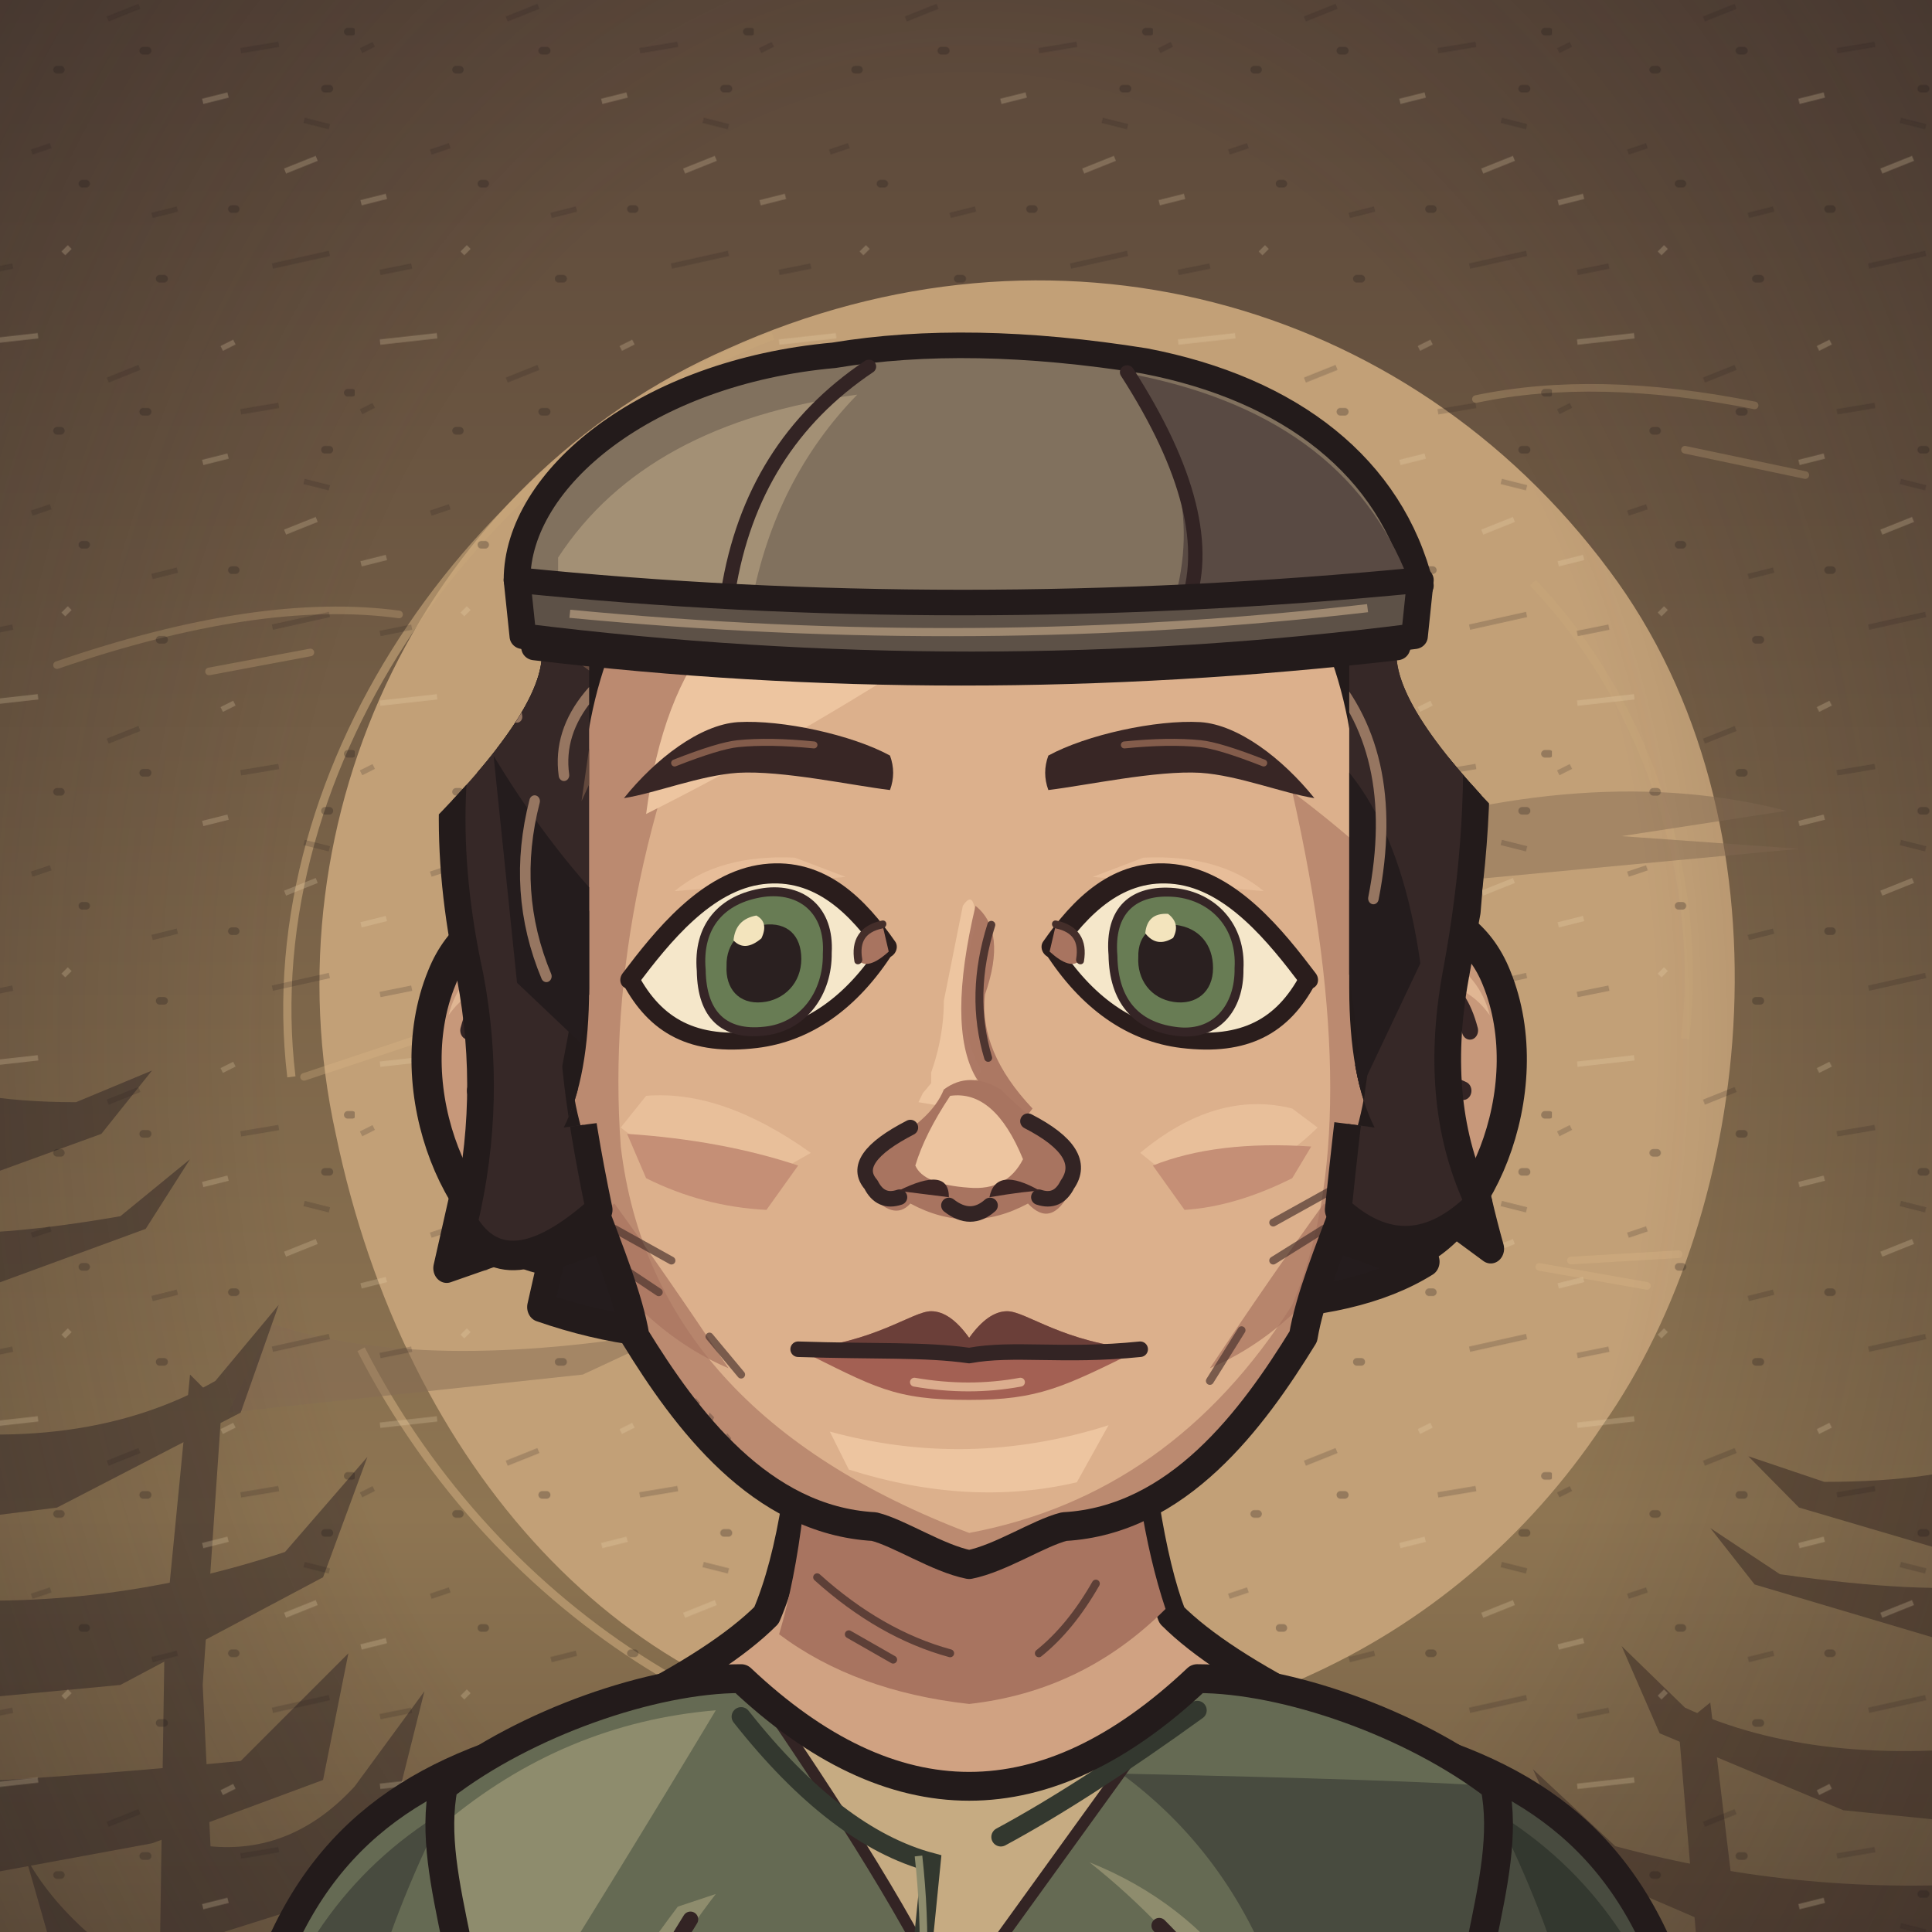
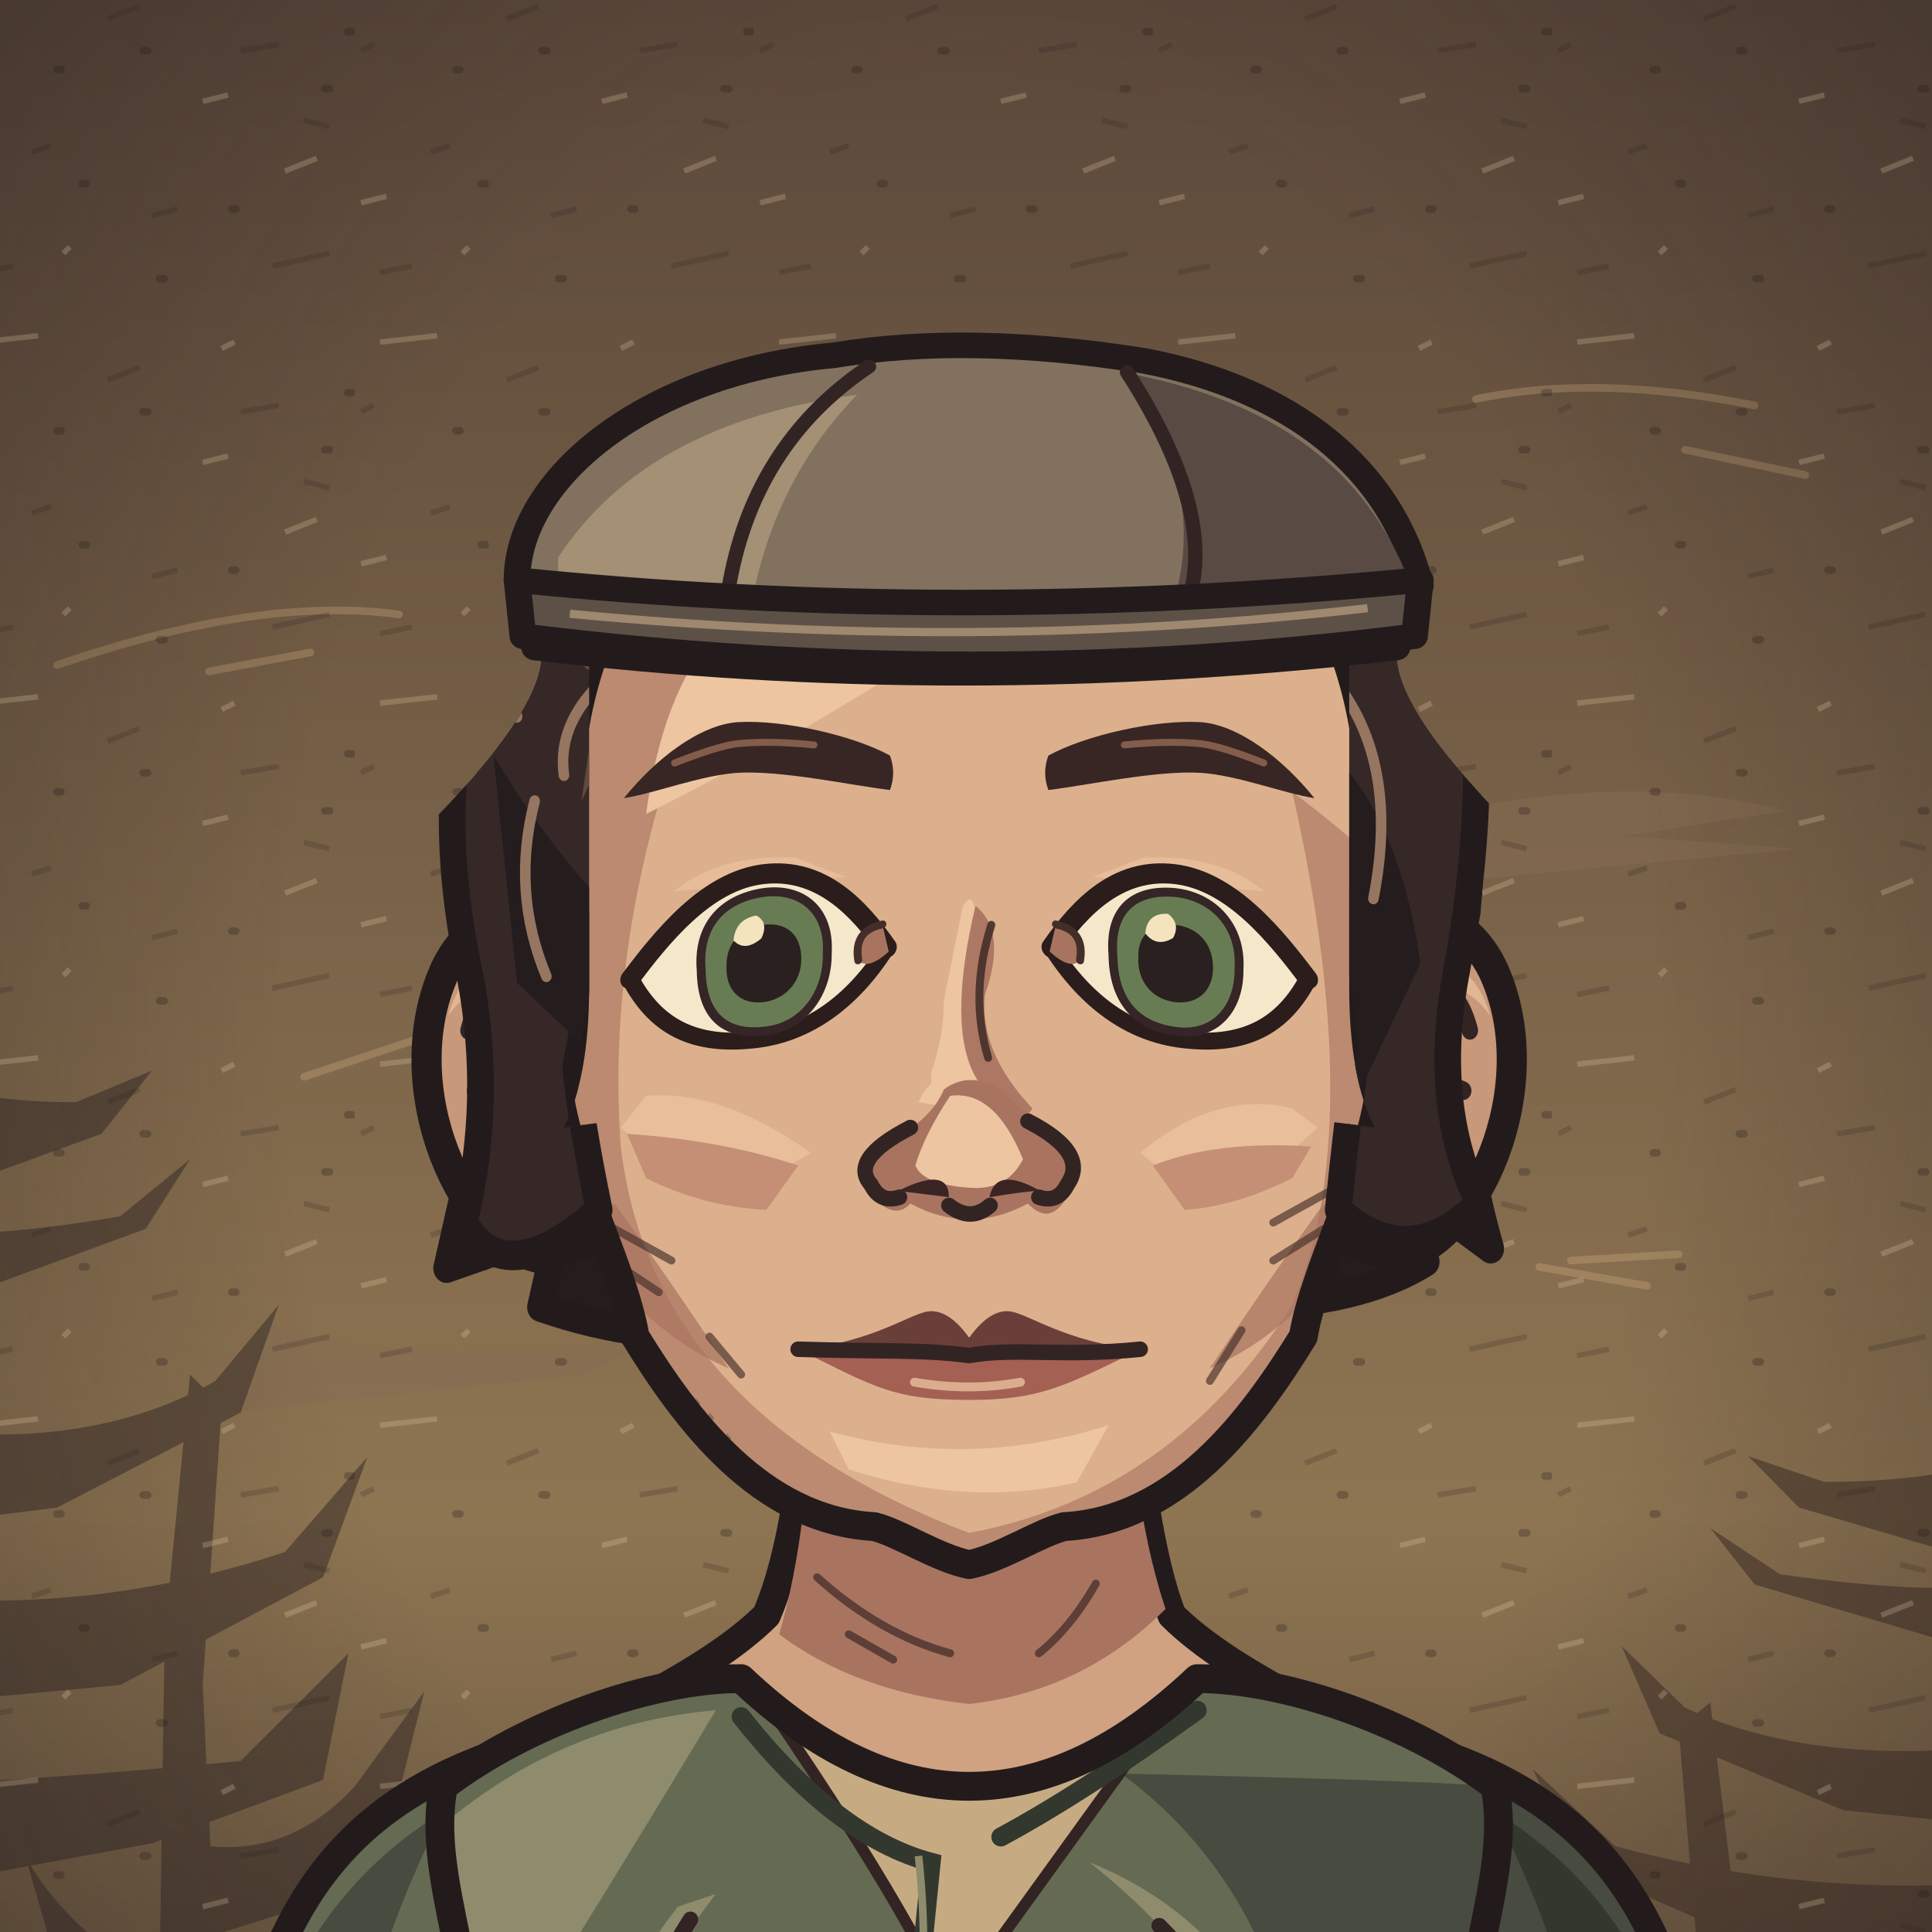
<svg xmlns="http://www.w3.org/2000/svg" xmlns:xlink="http://www.w3.org/1999/xlink" aria-labelledby="title" width="32" height="32" viewBox="7 8 305 305" role="img">
  <defs>
    <style>
      .edge {stroke:#231b1b;stroke-width:4.55;stroke-linecap:round;stroke-linejoin:round}
      .seam {fill:none;stroke:#332424;stroke-width:2.45;stroke-linecap:round;stroke-linejoin:round}
      .etch {fill:none;stroke:#442e2a;stroke-width:1.25;stroke-linecap:round}
      .hair-line {fill:none;stroke:#967661;stroke-width:1.45;stroke-linecap:round}
      .white {fill:#f5e7ca;stroke:#2a1d1c;stroke-width:2.65;stroke-linejoin:round}
      .label {fill:#efdfc1;font:600 20px Georgia,serif}
      .muted {fill:#b8aa96;font:13px 'Segoe UI',sans-serif}
      .section {fill:#dcbb8e;font:600 14px 'Segoe UI',sans-serif}
    </style>
    <linearGradient id="umber" x2="0" y2="1" gradientUnits="objectBoundingBox">
      <stop stop-color="#594639" />
      <stop offset=".56" stop-color="#8e7552" />
      <stop offset="1" stop-color="#3c3029" />
    </linearGradient>
    <linearGradient id="ash" x2="0" y2="1" gradientUnits="objectBoundingBox">
      <stop stop-color="#3b423d" />
      <stop offset=".56" stop-color="#7a7d67" />
      <stop offset="1" stop-color="#242b28" />
    </linearGradient>
    <linearGradient id="rose" x2="0" y2="1" gradientUnits="objectBoundingBox">
      <stop stop-color="#51404a" />
      <stop offset=".56" stop-color="#8a6972" />
      <stop offset="1" stop-color="#372c33" />
    </linearGradient>
    <pattern id="paper-grain" width="63" height="57" patternUnits="userSpaceOnUse">
      <path d="M1 16l2-1m21-4 5-2m16 7 6-1M12 32l3-1m16 11 4-1m20-14 4 1M4 51l5-1m41 0 9-2" fill="none" stroke="#231a1b" stroke-width=".85" opacity=".19" />
      <path d="M4 5l9-1m29 2 2-1M1 40l4-1m12 9 1-1m21-23 4-1m9 12 5-2" fill="none" stroke="#f0dbb5" stroke-width=".85" opacity=".23" />
      <path d="M16 19h.6m13-3h.7m28 6h.7m-39 15h.6m23 4h.6m-12 11h.7m29-39h.7" fill="none" stroke="#21191a" stroke-width="1.2" opacity=".28" stroke-linecap="round" />
    </pattern>
    <pattern id="ink-lines" width="7" height="9" patternUnits="userSpaceOnUse" patternTransform="rotate(28)">
      <path d="M1 -2V10m2.8-8 .6 6m1.9-1v5" stroke="#271d1d" stroke-width=".95" fill="none" opacity=".65" />
    </pattern>
    <radialGradient id="vignette" cx=".5" cy=".39" r=".72">
      <stop offset=".47" stop-color="#20191c" stop-opacity="0" />
      <stop offset="1" stop-color="#20191c" stop-opacity=".48" />
    </radialGradient>
    <g id="firs" fill="currentColor">
      <path d="M10 439Q15 379 12 300L9 220 15 146 15 54 19 80 21 147 28 230 25 326 29 439Z" />
      <path d="M17 169Q27 174 45 174L57 169 49 179 27 187 17 185                M18 194Q29 196 52 192L63 183 56 194 26 205 16 207                M15 225Q46 230 67 218L77 206 71 223 42 238 18 241                M17 252Q48 255 78 245L91 230 84 249 52 266 20 269                M14 282Q40 281 71 278L88 261 84 281 57 291 19 298                M19 312Q43 316 69 310L88 299 84 310 58 322 22 325" />
      <path d="M6 312 0 315V284L11 285M0 266 13 270V250L0 249M0 220 15 221 15 206 0 202                M0 180 16 181V167L0 165M0 141 15 150V138L0 133M0 112 17 127V118L0 104" />
      <path d="M64 440Q55 380 58 324L59 258 63 217 68 222 65 266 68 328 76 440Z                M63 291Q78 294 89 282L100 267 96 283 81 301 62 307                M63 323Q80 323 106 304L98 321 68 339                M63 316Q44 306 37 293L41 307 64 329Z" />
    </g>
    <g id="brambles" fill="none" stroke="currentColor" stroke-linecap="round" stroke-linejoin="round">
      <path stroke-width="3.8" d="M9 440Q13 401 21 380T26 333m-8 57Q39 375 43 352m-28 46Q6 377 0 376M41 440Q41 402 63 385m-20 44q26-6 39-30" />
      <path stroke-width="2" d="M23 364l14-13m-12 4-7-15m20 29 17-4m-15-1 1-11m13 49 2-17m2 14 18-5m-34 32q-12-10-17-10" />
    </g>
    <g id="night-scratches" fill="none" stroke="currentColor" stroke-width="1.2" stroke-linecap="round">
      <path d="M16 113q32-11 54-8m-30 9 16-3m184-40q19-4 44 1m-11 7 19 4                M24 335q33-3 68-16m-44 16 26-4m164-9q31 5 60-3m-39 8 38-3                M27 391q22-6 52-5m168 14q28-8 57-8m-40 11 24-4                M55 178l18-6m177 36 17 3m-12-4 17-1" />
    </g>
    <g id="shirt-setting">
      <rect width="320" height="440" fill="url(#umber)" />
-       <path d="M60 187C49 137 74 84 122 63c51-23 107-8 139 35 30 40 23 101-1 135-24 36-65 54-110 49-44-4-79-42-90-95Z" fill="#c2a077" />
-       <path d="M53 178C47 128 84 78 129 61m-65 160c22 43 65 68 103 66m82-187c19 20 27 48 24 72" fill="none" stroke="#c6a578" stroke-width="1.3" opacity=".65" />
      <path d="M50 217q24 8 64 1l-15 7-56 6m176-90q39-13 70-5l-26 4 28 2-64 6" fill="#856c54" opacity=".5" />
      <use xlink:href="#firs" style="color:#342827" opacity=".52" transform="translate(-26 8)" />
      <use xlink:href="#firs" style="color:#413128" opacity=".58" transform="translate(340 101) scale(-1 .81)" />
      <use xlink:href="#night-scratches" style="color:#dfbb87" opacity=".28" />
      <use xlink:href="#brambles" style="color:#291f22" opacity=".71" />
      <rect width="320" height="440" fill="url(#vignette)" />
      <rect width="320" height="440" fill="url(#paper-grain)" />
    </g>
    <g id="armor-setting">
      <rect width="320" height="440" fill="url(#ash)" />
-       <path d="M48 164c1-51 34-91 83-101 48-11 98 1 130 36 37 39 36 93 8 136-20 30-75 59-121 49-56-12-101-60-100-120Z" fill="#a5a48a" />
-       <path d="M54 144q8-48 53-66m108 5c39 15 61 39 68 68m-44 107q-41 31-93 30" fill="none" stroke="#bec0a0" stroke-width="1.2" opacity=".56" />
      <path d="M42 173q49-4 68 3l-43 6 25 3-49 4m151 35q47 10 104-6l-26 14-62 8Z" fill="#707764" opacity=".48" />
      <use xlink:href="#firs" style="color:#27312c" opacity=".64" transform="translate(-36 30)" />
      <use xlink:href="#firs" style="color:#303833" opacity=".75" transform="translate(324 45) scale(-.86 1.03)" />
      <use xlink:href="#brambles" style="color:#252a27" opacity=".62" transform="translate(319 10) scale(-1 1)" />
      <use xlink:href="#night-scratches" style="color:#d8d8a9" opacity=".28" transform="translate(-2 21)" />
      <rect width="320" height="440" fill="url(#vignette)" />
      <rect width="320" height="440" fill="url(#paper-grain)" />
    </g>
    <g id="woman-setting">
      <rect width="320" height="440" fill="url(#rose)" />
-       <path d="M56 160C60 107 95 74 142 65c47-9 100 15 121 50 23 39 19 90-12 126-31 39-73 55-115 44-52-13-85-74-80-125Z" fill="#b18b83" />
-       <path d="M61 126c15-36 40-55 84-63m97 38c27 25 36 61 29 98m-201 25q14 29 42 47" fill="none" stroke="#d0a69a" stroke-width="1.2" opacity=".58" />
      <path d="M44 235q40-4 76-1l-20 6-36 2 19 3-44 5m183-50q35 3 60-3l-24 9-31 2" fill="#775d65" opacity=".6" />
      <use xlink:href="#firs" style="color:#3b2b34" opacity=".58" transform="translate(-20 84) scale(.86 .91)" />
      <use xlink:href="#firs" style="color:#3d2e39" opacity=".68" transform="translate(327 54) scale(-.85 .98)" />
      <path d="M300 440q-2-82-6-173l-9-103 7-35 12 42 9 98 7 171Z                M294 195q-10-18-25-24l-15-1 13-4 11 2 18 15                M285 162q-13-22-34-27l-7 4 7-11 17 4 20 17                M303 242q-18-23-36-27l-13 3 15-9 11 2 21 15" fill="#3a2b33" opacity=".64" />
      <use xlink:href="#brambles" style="color:#2d2229" opacity=".8" transform="translate(12 6)" />
      <use xlink:href="#night-scratches" style="color:#e1b8a8" opacity=".28" transform="translate(0 7)" />
      <rect width="320" height="440" fill="url(#vignette)" />
      <rect width="320" height="440" fill="url(#paper-grain)" />
    </g>
    <pattern id="mail-rings" width="14" height="13" patternUnits="userSpaceOnUse" patternTransform="rotate(-7)">
      <path d="M-1 2q3-3 6 0 1 3-2 5Q0 8-1 5M6 2q3-3 6 0 1 3-2 5Q7 8 6 5M3 8q3-3 6 0 1 3-2 5-3 1-4-2M10 8q3-3 6 0" fill="none" stroke="#2d2c28" stroke-width="1.6" stroke-linecap="round" />
      <path d="M-.5 4q1.5-2 3-1m5 1q1.4-2 3-1M4 10q1.5-2 3-1m4 1q1.4-2 3-1" fill="none" stroke="#9a9b87" stroke-width="1.12" opacity=".78" stroke-linecap="round" />
    </pattern>
    <pattern id="armor-plates" width="47" height="24" patternUnits="userSpaceOnUse" patternTransform="translate(4 4) rotate(2)">
      <path d="M1 0l21 .7 1 18-3 3-17-1-1-4Zm24 1 19-1 2 15-3 7-19-2Z" fill="#85867a" stroke="#352e2a" stroke-width="1.75" stroke-linejoin="round" />
      <path d="M2 2l18 .2-.2 4L5 7 4 17Zm24 0 16-1 1 4-14 2-3 10Z" fill="#a9a58d" />
      <path d="M19 4l4 14-3 3-16-1 13-4Zm22 2 4 10-2 5-17-1 13-4Z" fill="#62655f" />
      <path d="M7 7l1-.5m6 12 3-2m16-7 5-1m-7 5 4-2" fill="none" stroke="#d0c0a0" stroke-width=".9" opacity=".76" />
      <path d="M6 12q2-2 2.7 1-1 2.2-2.7.5Zm12 1q1.8-2 2.4.6-1 2.6-2.5.8Zm11 1q1-2.2 2.8-1-.2 2.9-2.8 2.1Zm12-2q2.2-1.4 2.3.8-1 2.3-2.3.5Z" fill="#3c342d" />
    </pattern>
    <clipPath id="portrait-frame">
      <rect width="320" height="440" />
    </clipPath>
    <clipPath id="headgear-hair-back-reveal">
      <path d="M92.368 109.5H227.632Q225.632 118.5 245.632 138.5L320 215V440H0V215L74.368 138.5Q94.368 118.5 92.368 109.5Z" />
    </clipPath>
    <clipPath id="wardrobe-torso-mask">
      <path d="M124 273 C110 273 90 280 77 290 C74 305 84 322 82 346 C80 370 91 386 90 400 C89 415 81 431 76 445 H244 C239 431 231 415 230 400 C229 386 240 370 238 346 C236 322 246 305 243 290 C230 280 210 273 196 273 Q160 307 124 273Z" />
    </clipPath>
    <clipPath id="wardrobe-sleeve-mask">
      <path d="M88 284 C66 291 52 304 46 332 C36 362 35 415 48 445 H87 Q111 406 106 336Z" />
    </clipPath>
    <clipPath id="face-shape-clip">
      <path d="M 160 73 C 191 73 219 90 223 128 C 224 143 225 164 225 177 C 225 189 214.75 207 212.75 219 C 204.75 232 193 248 175 249 C 171 250 165 254 160 255 C 155 254 149 250 145 249 C 127 248 115.25 232 107.25 219 C 105.25 207 95 189 95 177 C 95 164 96 143 97 128 C 101 90 129 73 160 73 Z" />
    </clipPath>
    <clipPath id="face-features-eye-left">
      <path d="M-21 0 C-16 -6 -9 -14 0 -14 C9 -14 15 -7 19.5 0 C14 8 7 12 -1 12 C-11 12 -17 8 -21 0Z" />
    </clipPath>
    <clipPath id="face-features-eye-right">
      <path d="M-21 0 C-16 -6 -9 -14 0 -14 C9 -14 15 -7 19.5 0 C14 8 7 12 -1 12 C-11 12 -17 8 -21 0Z" />
    </clipPath>
    <clipPath id="face-features-nose-bridge">
      <path d="M154 144H167V179L172 185V187H149V185L154 179Z" />
    </clipPath>
    <clipPath id="headgear-hair-front-reveal">
      <path d="M92.368 109.5H227.632Q225.632 118.5 245.632 138.5L320 215V440H0V215L74.368 138.5Q94.368 118.5 92.368 109.5Z" />
    </clipPath>
    <clipPath id="headgear-hair-face">
      <path d="M25 0H100V164Q100 178 96 186Q160 177 224 186Q220 178 220 164V0H295V337H25Z" />
    </clipPath>
    <clipPath id="hair-crown-clip">
      <path d="M97 198q-16 13-23 2 5-19 1-38-7-29 2-52 9-36 38-49 25-14 48-9 28-6 54 12 28 18 29 53 2 21-3 45-4 20 4 35-12 11-24 1Q226 172 226.5 174Q224 151 217 125Q199 129 182 116Q166 106 155 98Q142 112 118 121Q108 125 101 125Q99 148 93 176Q94 185 97 198Z" />
    </clipPath>
  </defs>
  <g clip-path="url(#portrait-frame)">
    <use xlink:href="#shirt-setting" />
    <g id="hair-back">
      <g clip-path="url(#headgear-hair-back-reveal)">
        <g transform="matrix(0.926 0 0 1.024 11.765 -3.765)">
          <path d="M104 96q-25 16-27 45-7 21 0 42l-6 24 19-6-3 12q35 11 69-6 59 12 82-1l-4-12 15 10q-9-29-4-52 4-39-23-58Z" fill="#241c1d" class="edge" />
        </g>
      </g>
    </g>
    <g data-part="neck">
      <g id="face-shape-neck">
        <path d="M 135 219 Q 134 249 128 263 Q 121 270 105 278 L 122 301 198 301 215 278 Q 199 270 192 263 Q 187 250 185 219 Z" fill="#d0a282" class="edge" />
        <path d="M 135 224 185 224 Q 186 247 191 262 Q 178 275 160 277 Q 142 275 130 266 Q 135 249 135 224 Z" fill="#a87460" />
        <path d="M 136 257 q 10 9 21 12 m -16 -3 7 4 m 32 -12 q -4 7 -9 11" class="etch" opacity=".75" />
      </g>
    </g>
    <g id="wardrobe-outfit-nw_nov_svita" data-outfit="nw_nov_svita">
      <path d="M88 284 C66 291 52 304 46 332 C36 362 35 415 48 445 H87 Q111 406 106 336Z" fill="#656a53" class="edge" />
      <g data-part="sleeve-left" clip-path="url(#wardrobe-sleeve-mask)">
        <path d="M47 337 Q54 308 77 294 Q61 326 62 351 L51 373 Q51 421 62 444 H48 Q33 397 47 337Z" fill="#484b3f" />
        <path d="M46 354 Q57 326 66 315 Q57 342 60 359 L43 383Z" fill="url(#ink-lines)" opacity=".44" />
        <path d="M51 376 q10 -11 20 -14 m-18 27 16 -10 M50 414 q4 11 13 21" class="seam" />
        <path d="M52 354 l9 -17 m-9 24 9 -14 m-6 61 10 13" class="etch" />
        <path d="M36 427 Q61 421 84 430 M36 433 Q63 427 86 436" fill="none" stroke="#33382f" stroke-width="1.5" />
      </g>
      <g transform="translate(320 0) scale(-1 1)">
        <path d="M88 284 C66 291 52 304 46 332 C36 362 35 415 48 445 H87 Q111 406 106 336Z" fill="#484b3f" class="edge" />
        <g data-part="sleeve-right" clip-path="url(#wardrobe-sleeve-mask)">
          <path d="M47 337 Q54 308 77 294 Q61 326 62 351 L51 373 Q51 421 62 444 H48 Q33 397 47 337Z" fill="#33382f" />
          <path d="M46 354 Q57 326 66 315 Q57 342 60 359 L43 383Z" fill="url(#ink-lines)" opacity=".44" />
          <path d="M51 376 q10 -11 20 -14 m-18 27 16 -10 M50 414 q4 11 13 21" class="seam" />
          <path d="M52 354 l9 -17 m-9 24 9 -14 m-6 61 10 13" class="etch" />
          <path d="M36 427 Q61 421 84 430 M36 433 Q63 427 86 436" fill="none" stroke="#33382f" stroke-width="1.5" />
        </g>
      </g>
      <path d="M124 273 C110 273 90 280 77 290 C74 305 84 322 82 346 C80 370 91 386 90 400 C89 415 81 431 76 445 H244 C239 431 231 415 230 400 C229 386 240 370 238 346 C236 322 246 305 243 290 C230 280 210 273 196 273 Q160 307 124 273Z" fill="#656a53" />
      <g data-part="torso" clip-path="url(#wardrobe-torso-mask)">
        <path d="M77 296 Q96 280 120 278 Q105 303 85 335Z" fill="#8e8c6d" />
        <path d="M184 288 Q230 289 243 290 L260 444 H217 Q226 405 214 371 Q218 313 184 288Z" fill="#484b3f" />
        <path d="M78 344 Q88 359 84 381 L69 402 L61 359Z" fill="#484b3f" />
        <path d="M207 371 Q223 390 235 386 L234 416 L220 412Z" fill="url(#ink-lines)" opacity=".42" />
        <path d="M120 307 Q103 329 95 361 Q89 342 114 309Z M179 302 Q209 314 216 353 Q203 321 179 302Z" fill="#8e8c6d" />
        <path d="M133 409 Q124 426 123 444 H113 Q119 423 133 409Z M174 412 Q184 426 192 445 H177Z" fill="#8e8c6d" />
        <path d="M116 311 Q101 335 92 360 M190 312 Q207 329 228 367 M150 338 q-3 22 3 42 m11 -31 6 35 M129 421 l-7 24 m60 -28 8 27" class="seam" />
        <path d="M98 369 l-7 16 m12 -12 -6 12 M225 355 l6 19 m-11 -12 5 15 M143 367 l2 14 m65 44 4 13" class="etch" />
        <path d="M124 271 Q160 295 196 271 L157 325 Q149 307 124 271 Z" fill="#c6ab82" stroke="#332424" stroke-width="1.8" stroke-linejoin="round" />
        <path d="M124 279 Q139 298 154 302 L151 332 Q152 359 158 396 Q161 428 154 448 M196 278 Q178 291 165 298" fill="none" stroke="#33382f" stroke-width="3" stroke-linecap="round" />
        <path d="M152 301 Q154 319 151 336 Q151 355 156 386 Q162 418 152 447" fill="none" stroke="#8e8c6d" stroke-width="1.2" />
        <path d="M148 323 Q119 336 113 369 L104 407 Q123 380 129 355 L148 342 Z" fill="#484b3f" opacity=".63" />
        <path d="M145 318 q7 -6 14 -3 l4 3 -4 2z" fill="#b69a71" stroke="#332424" stroke-width="1.8" />
        <path d="M149 318 q4 -3 9 -2" class="etch" />
        <path d="M144 343 q7 -6 14 -3 l4 3 -4 2z" fill="#b69a71" stroke="#332424" stroke-width="1.8" />
        <path d="M148 343 q4 -3 9 -2" class="etch" />
        <path d="M146 368 q7 -6 14 -3 l4 3 -4 2z" fill="#b69a71" stroke="#332424" stroke-width="1.8" />
        <path d="M150 368 q4 -3 9 -2" class="etch" />
      </g>
      <path d="M124 273 C110 273 90 280 77 290 C74 305 84 322 82 346 C80 370 91 386 90 400 C89 415 81 431 76 445 H244 C239 431 231 415 230 400 C229 386 240 370 238 346 C236 322 246 305 243 290 C230 280 210 273 196 273 Q160 307 124 273Z" fill="none" class="edge" />
      <g data-part="belt" clip-path="url(#wardrobe-torso-mask)">
        <path d="M80 397Q160 408 240 398L239 409Q160 421 81 410Z" fill="#735142" class="edge" />
        <path d="M82 400Q160 413 238 401M83 406Q160 418 237 406" fill="none" stroke="#bb986b" stroke-width="1.55" stroke-linecap="round" />
        <path d="M166 409Q165 416 172 420L175 414 180 429 173 435 169 422 164 428 160 424Z" fill="#967451" class="seam" />
      </g>
    </g>
    <g id="face-shape">
      <g id="face-shape-ears">
        <g transform="translate(105 179) scale(-1.046 1.19)">
          <path d="M -4 -15 C 7 -26 22 -25 27 -14 C 34 1 24 21 12 23 L -4 18 Z" fill="#c7987a" class="edge" />
          <path d="M 7 -15 C 16 -20 24 -16 26 -9 C 22 -14 16 -14 13 -11 L 10 -1 Z" fill="#edc5a0" opacity=".66" />
          <path d="M 23 -7 Q 20 -17 10 -11 L 7 2 M 22 1 Q 15 -2 11 6" class="seam" />
        </g>
        <g transform="translate(215 179) scale(1.046 1.19)">
          <path d="M -4 -15 C 7 -26 22 -25 27 -14 C 34 1 24 21 12 23 L -4 18 Z" fill="#c7987a" class="edge" />
          <path d="M 7 -15 C 16 -20 24 -16 26 -9 C 22 -14 16 -14 13 -11 L 10 -1 Z" fill="#edc5a0" opacity=".66" />
          <path d="M 23 -7 Q 20 -17 10 -11 L 7 2 M 22 1 Q 15 -2 11 6" class="seam" />
        </g>
      </g>
      <path d="M 160 73 C 191 73 219 90 223 128 C 224 143 225 164 225 177 C 225 189 214.75 207 212.75 219 C 204.75 232 193 248 175 249 C 171 250 165 254 160 255 C 155 254 149 250 145 249 C 127 248 115.25 232 107.25 219 C 105.25 207 95 189 95 177 C 95 164 96 143 97 128 C 101 90 129 73 160 73 Z" fill="#dcb08c" />
      <g clip-path="url(#face-shape-clip)">
        <path d="M 70 141 Q 104 91 123 103 Q 102 148 105 189 Q 110 231 160 250 Q 192 244 211 214 Q 223 186 211 133 Q 235 151 250 174 L 250 265 70 265 Z" fill="#bb8a70" />
        <path d="M 109 136.5 Q 114 99 142 98 Q 173 89 195 107 Q 174 98 152 112 Q 130 126 109 136.5 Z" fill="#edc5a0" />
        <g transform="translate(160 0) scale(-1 1)">
          <path d="M 25 190 Q 39 180 51 181 L 55 186 Q 45 194 32 194 Z" fill="#edc5a0" opacity=".72" />
          <path d="M 27 192 Q 39 188 54 187 L 51 194 Q 42 198.5 32 199 Z" fill="#c58f76" />
          <path d="M 56 198 Q 48 209 38 224 Q 52 218 62 202 Z" fill="#a87460" opacity=".73" />
        </g>
        <g transform="translate(160 0) scale(1 1)">
          <path d="M 27 190 Q 39 180 51 183 L 55 186 Q 45 196 32 194 Z" fill="#edc5a0" opacity=".72" />
          <path d="M 29 192 Q 39 188 54 189 L 51 194 Q 42 198.5 34 199 Z" fill="#c58f76" />
          <path d="M 56 198 Q 48 209 38 224 Q 52 218 62 202 Z" fill="#a87460" opacity=".73" />
        </g>
        <path d="M 92 183 Q 99 211 120 232 L 132 247 119 248 Q 98 234 85 212 Z M 229 184 Q 224 217 203 241 L 193 250 209 247 Q 230 233 240 211 Z" fill="url(#ink-lines)" opacity=".42" />
        <path d="M 138 234 Q 160 240 182 233 L 177 242 Q 160 246 141 240 Z" fill="#edc5a0" />
        <path d="M 104 202 l 9 5 m -8 1 6 4 m 97 -11 9 -5 m -9 11 8 -5 m -97 17 5 6 m 74 1 5 -8" class="etch" opacity=".65" />
      </g>
      <path d="M 160 73 C 191 73 219 90 223 128 C 224 143 225 164 225 177 C 225 189 214.75 207 212.75 219 C 204.75 232 193 248 175 249 C 171 250 165 254 160 255 C 155 254 149 250 145 249 C 127 248 115.25 232 107.25 219 C 105.25 207 95 189 95 177 C 95 164 96 143 97 128 C 101 90 129 73 160 73 Z" fill="none" class="edge" />
    </g>
    <g clip-path="url(#face-shape-clip)">
      <g data-part="eyes">
        <g transform="matrix(1 -0.12 0 1 127.5 160)">
          <path d="M-14 -13 Q-7 -18 5 -16 L13 -12" fill="#edc5a0" opacity=".65" />
          <path d="M-21 0 C-16 -6 -9 -14 0 -14 C9 -14 15 -7 19.5 0 C14 8 7 12 -1 12 C-11 12 -17 8 -21 0Z" class="white" />
          <g clip-path="url(#face-features-eye-left)">
            <g transform="translate(0 0) scale(1 1)">
              <path d="M-9.8 0 C-10.4 -7 -6.6 -10.9 0 -11.1 C6.1 -11.2 10.5 -7 10.1 -.3 C10.2 5.9 6.4 11 0 10.8 C-6.1 10.7 -9.7 7.2 -9.8 0Z" fill="#687c54" stroke="#352526" stroke-width="1.4" />
              <path d="M-5.8 -.2C-5.9-3.8-3.5-6 .1-6 3.8-6 6-3.6 6 .1 6 3.9 3.3 6.3-.2 6.2-3.9 6.1-6 3.3-5.8-.2Z" fill="#2a2020" />
              <path d="M-4.7-4.1Q-4.4-7.4-1.1-7.6 .9-6.3-.3-3.9-2.9-2-4.7-4.1Z" fill="#f3e4bd" />
            </g>
          </g>
          <path d="M-21 0 C-16 -6 -9 -14 0 -14 C9 -14 15 -7 19.5 0" fill="none" stroke="#2a1d1c" stroke-width="3.15" stroke-linecap="round" />
          <path d="M18.8 -3.8 Q14.2 -3.4 15 1.4 Q16.5 3.2 19.8 .6Z" fill="#a87460" />
          <path d="M18.8 -3.8 Q14.2 -3.4 15 1.4" class="etch" />
        </g>
        <g transform="matrix(-1 -0.12 0 1 192.5 160)">
          <path d="M-14 -13 Q-7 -18 5 -16 L13 -12" fill="#edc5a0" opacity=".65" />
          <path d="M-21 0 C-16 -6 -9 -14 0 -14 C9 -14 15 -7 19.5 0 C14 8 7 12 -1 12 C-11 12 -17 8 -21 0Z" class="white" />
          <g clip-path="url(#face-features-eye-right)">
            <g transform="translate(0 0) scale(-1 1)">
              <path d="M-9.8 0 C-10.4 -7 -6.6 -10.9 0 -11.1 C6.1 -11.2 10.5 -7 10.1 -.3 C10.2 5.9 6.4 11 0 10.8 C-6.1 10.7 -9.7 7.2 -9.8 0Z" fill="#687c54" stroke="#352526" stroke-width="1.4" />
              <path d="M-5.8 -.2C-5.9-3.8-3.5-6 .1-6 3.8-6 6-3.6 6 .1 6 3.9 3.3 6.3-.2 6.2-3.9 6.1-6 3.3-5.8-.2Z" fill="#2a2020" />
              <path d="M-4.7-4.1Q-4.4-7.4-1.1-7.6 .9-6.3-.3-3.9-2.9-2-4.7-4.1Z" fill="#f3e4bd" />
            </g>
          </g>
          <path d="M-21 0 C-16 -6 -9 -14 0 -14 C9 -14 15 -7 19.5 0" fill="none" stroke="#2a1d1c" stroke-width="3.15" stroke-linecap="round" />
          <path d="M18.8 -3.8 Q14.2 -3.4 15 1.4 Q16.5 3.2 19.8 .6Z" fill="#a87460" />
          <path d="M18.8 -3.8 Q14.2 -3.4 15 1.4" class="etch" />
        </g>
      </g>
      <g data-part="brows">
        <g transform="matrix(1 0 0 1 127.5 131)">
          <path d="M-22 3 C-17 -3.22 -10 -8.6 -4 -9 C3 -9.4 14 -7 20 -3.72 Q21 -1 20 1.72 C14 1 3 -1.4 -4 -1 C-10 -0.6 -17 2.22 -22 3Z" fill="#382625" />
          <path d="M-14 -2.55 Q-7 -5.3 -4 -5.6 Q1 -6.1 8 -5.4" fill="none" stroke="#835c4b" stroke-width="1.1" stroke-linecap="round" />
        </g>
        <g transform="matrix(-1 0 0 1 192.5 131)">
          <path d="M-22 3 C-17 -3.22 -10 -8.6 -4 -9 C3 -9.4 14 -7 20 -3.72 Q21 -1 20 1.72 C14 1 3 -1.4 -4 -1 C-10 -0.6 -17 2.22 -22 3Z" fill="#382625" />
          <path d="M-14 -2.55 Q-7 -5.3 -4 -5.6 Q1 -6.1 8 -5.4" fill="none" stroke="#835c4b" stroke-width="1.1" stroke-linecap="round" />
        </g>
      </g>
      <g data-part="nose">
        <g clip-path="url(#face-features-nose-bridge)">
          <path d="M159 151 Q161 148 161 154 Q157 169 162 177 L158 183 152 182 Q156 174 156 166Z" fill="#edc5a0" />
          <path d="M161 151 Q166 155 162.5 165 Q161.5 174 170 183 L167 187 161 178 Q156.5 170 161 151Z" fill="#a87460" opacity=".93" />
          <path d="M163.5 154 Q160 165 163 175" class="etch" opacity=".9" />
        </g>
        <path d="M156 180 Q160 177 165 180 C167 182 169.28 184 174 188 Q178 192 176 196 Q173 202 169.28 198 Q160 203 150.72 198 Q148 201 144 196 Q142 192 146 189 Q154 185 156 180Z" fill="#a87460" />
        <path d="M157 181 Q164 180 168.5 191 Q165.95 196 160 195.5 Q152.775 195 151.5 192 Q153 187 157 181Z" fill="#edc5a0" />
        <path d="M150.72 186 Q141 191 144.5 195 Q146 198 149 197 M169.28 185 Q179 190 175.5 195 Q174 198 171 197" class="seam" />
        <path d="M148.8 196 q8 -4 8 1 q-8 -1 -8 -1Z M163.2 197 q1 -5 8 -1 q-2 0 -8 1Z" fill="#3b2524" />
        <path d="M156.8 198.3 Q160.25 201 163.3 198.3" class="seam" />
      </g>
      <g data-part="mouth">
        <path d="M133 221 C145.15 220 151 215 154 215 Q157 215 160 219.2 Q163 215 166 215 C169 215 174.85 220 187 221 C174.85 227 171 229 160 229 C148 229 145.15 227 133 221Z" fill="#a36053" />
        <path d="M133 221 C145.15 220 151 215 154 215 Q157 215 160 219.2 Q163 215 166 215 C169 215 174.85 220 187 221 C174.85 222.25 167 220.7 160 222 C153 221 145.15 221.4 133 221Z" fill="#56322f" opacity=".72" />
        <path d="M133 221 C145.15 221.4 153 221 160 222 C167 220.7 174.85 222.25 187 221" class="seam" />
        <path d="M151.36 226.2 Q160 227.7 168.1 226.2" fill="none" stroke="#edc5a0" stroke-width="1.4" stroke-linecap="round" opacity=".76" />
      </g>
    </g>
    <g id="hair-front">
      <g clip-path="url(#headgear-hair-front-reveal)">
        <g clip-path="url(#headgear-hair-face)">
          <g transform="matrix(0.926 0 0 1.024 11.765 -3.765)">
            <path d="M97 198q-16 13-23 2 5-19 1-38-7-29 2-52 9-36 38-49 25-14 48-9 28-6 54 12 28 18 29 53 2 21-3 45-4 20 4 35-12 11-24 1Q226 172 226.5 174Q224 151 217 125Q199 129 182 116Q166 106 155 98Q142 112 118 121Q108 125 101 125Q99 148 93 176Q94 185 97 198Z" fill="#362827" class="edge" />
            <g clip-path="url(#hair-crown-clip)">
              <path d="M91 112q6-26 41-35 19-3 37-2 15-4 25-16-6 21-26 26-13 15-39 25l-28 11-7 14 3-19Zm76-20q22-1 37-12-3 9-9 12 13 4 21 14-25-5-38-11Z" fill="#63493d" />
              <path d="M79 128q8 12 17 21l1 26-14-12Zm123-38 26-13 13 25Z M210 121q22 7 27 39l-11 21Z" fill="#241c1d" />
              <path d="M83 122q-3-14 18-24t25-16q10-10 31-9t40-12M91 131q-2-13 21-23 17-7 26-18 10-10 29-6t41-9M99 135q1-12 21-18t27-14q12-10 32-10 17-1 38-11M184 106q22-5 36 8t9 36M86 135q-4 14 2 27" fill="none" stroke="#967661" stroke-width="1.8" stroke-linecap="round" stroke-linejoin="round" />
            </g>
          </g>
        </g>
      </g>
    </g>
    <g id="headgear-nw_nov_round_cap">
      <g transform="matrix(0.926 0 0 0.887 11.765 6.438)">
        <path d="M83 105C83 87 105 68 137 65Q160 61 190 66C215 71 232 85 237 106L233 117 Q158 126 86 117Z" fill="#81715e" class="edge" />
        <path d="M90 101Q105 77 141 72 Q127 87 123 109L90 112Z" fill="#a39075" />
        <path d="M186 68 Q224 75 235 105L221 114 194 112Q202 89 186 68Z" fill="#594a43" />
        <path d="M119 107Q123 81 143 67M197 110Q203 94 187 68" class="seam" />
        <path d="M83 105Q158 113 237 105L236 115Q161 125 84 115Z" fill="#5d5147" class="edge" />
        <path d="M92 111Q162 118 228 110" fill="none" stroke="#9e8870" stroke-width="1.45" />
      </g>
    </g>
  </g>
</svg>
